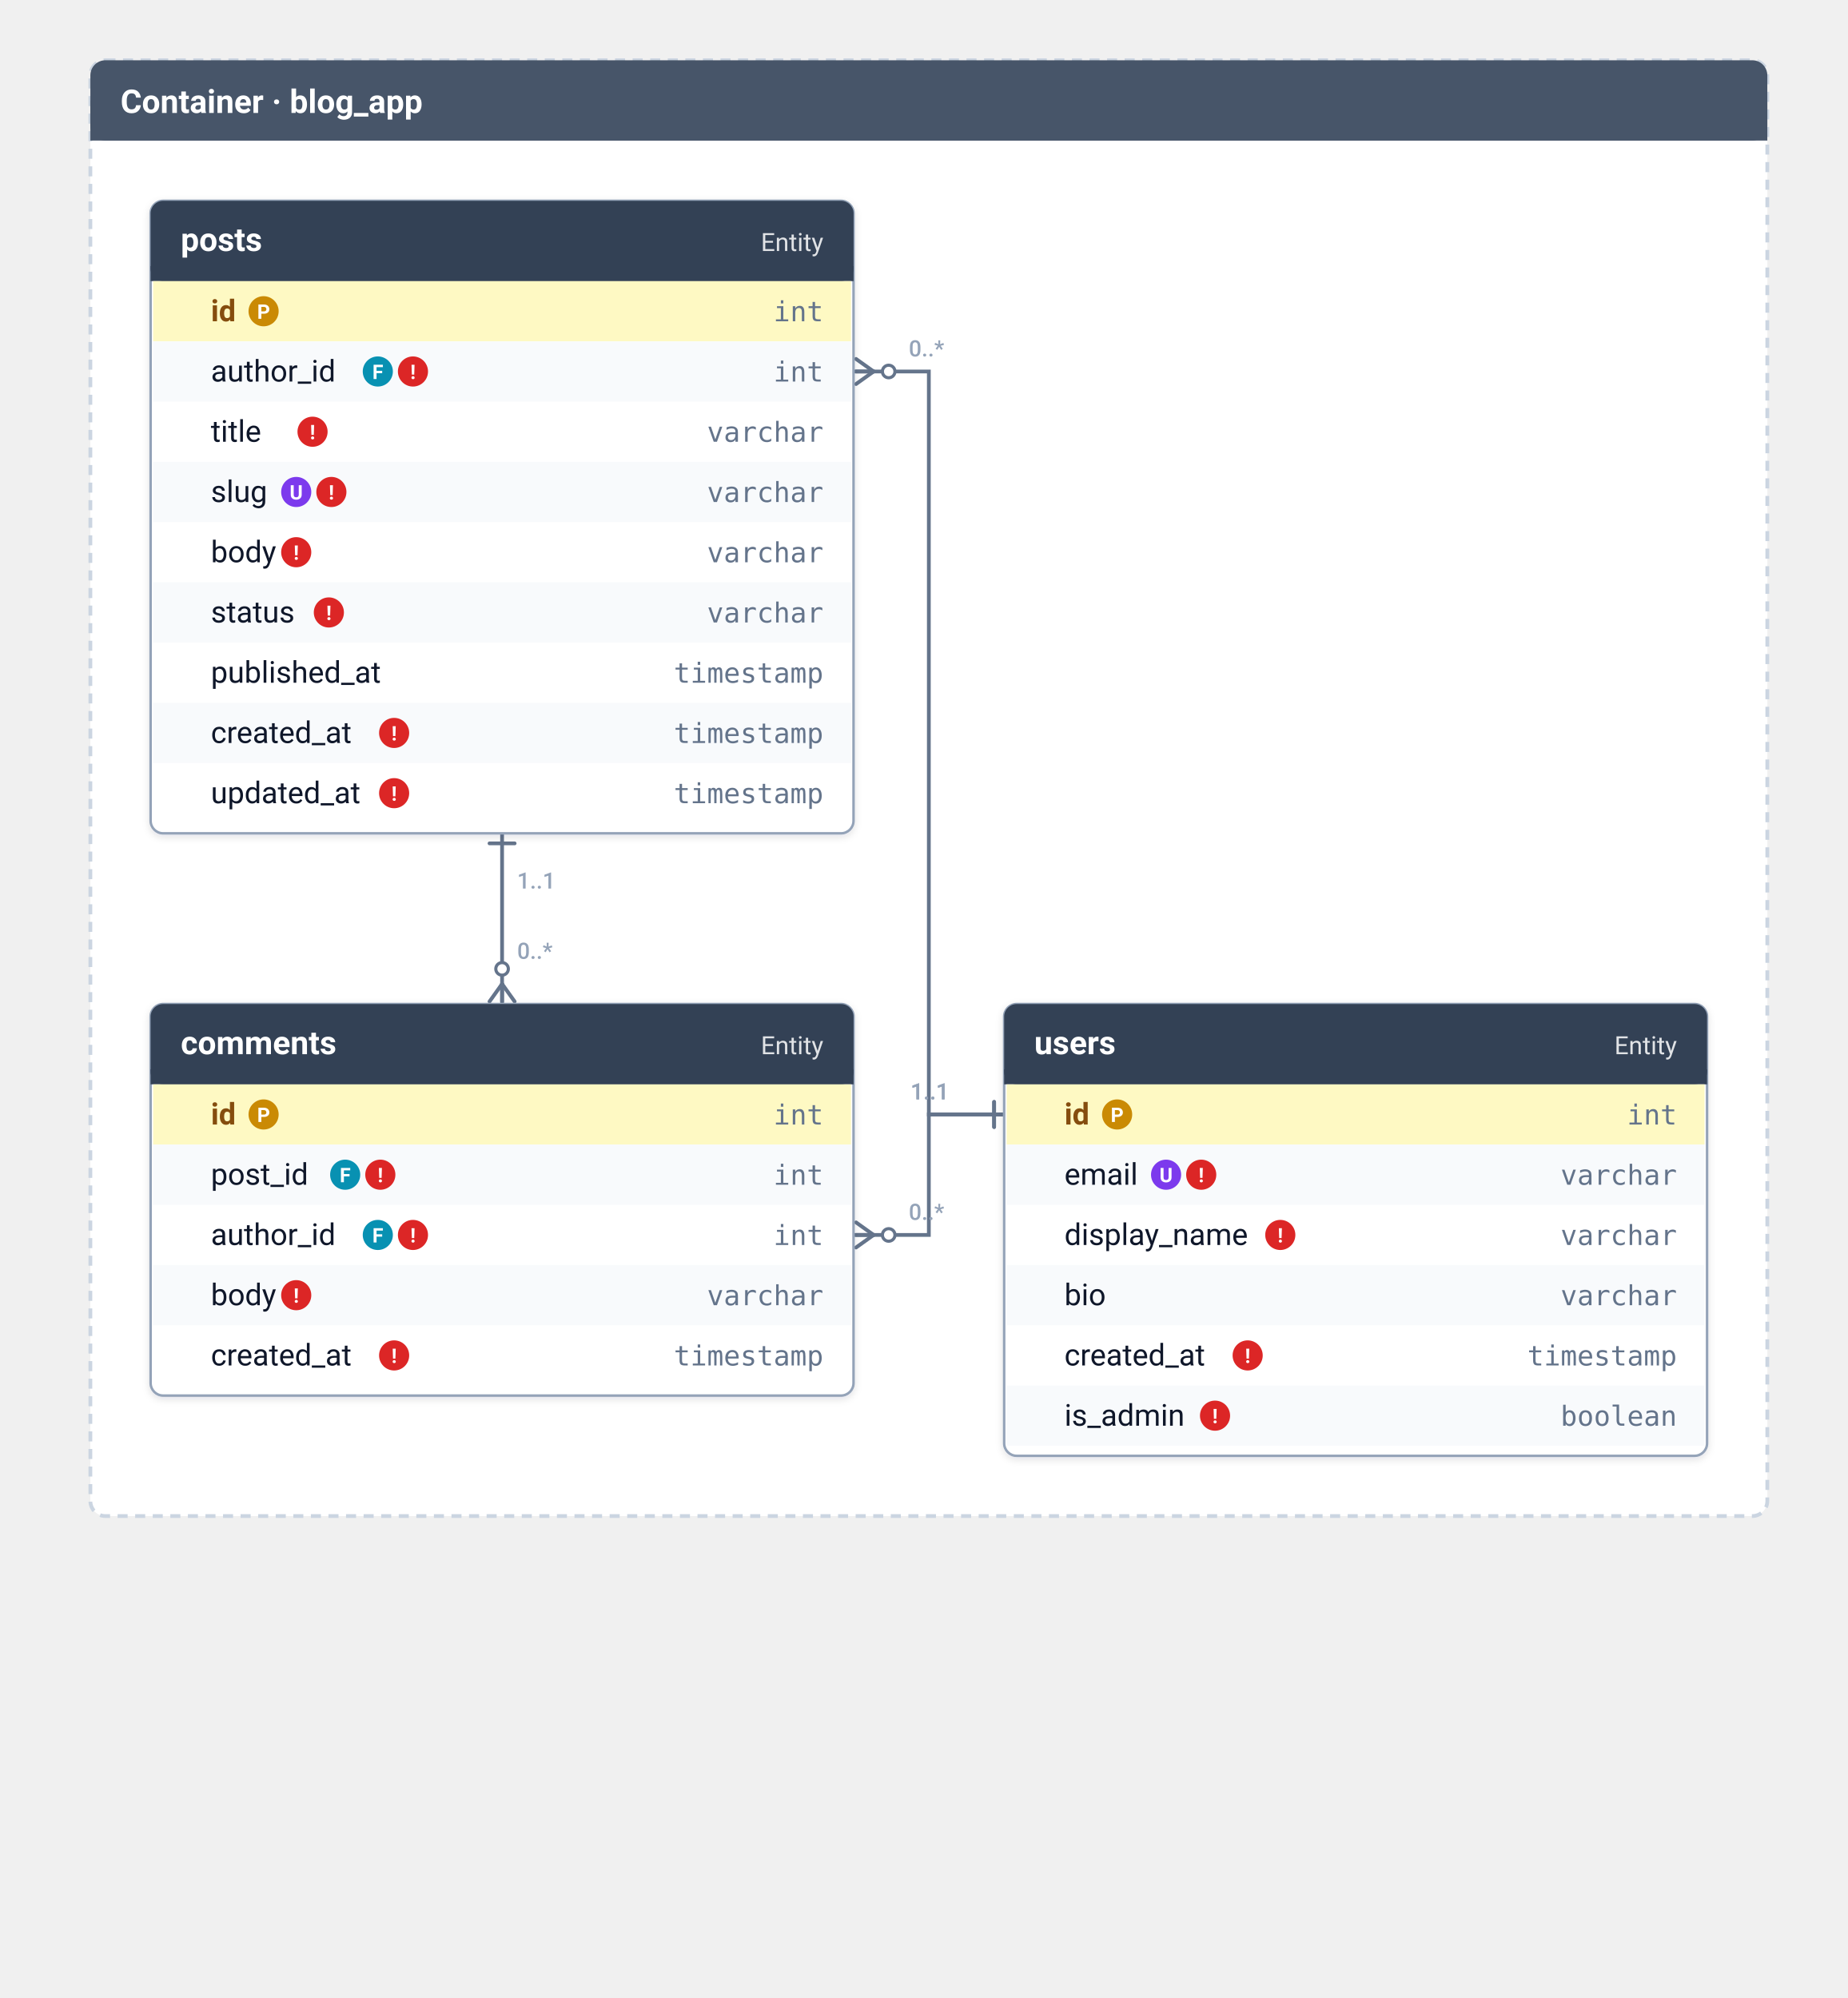
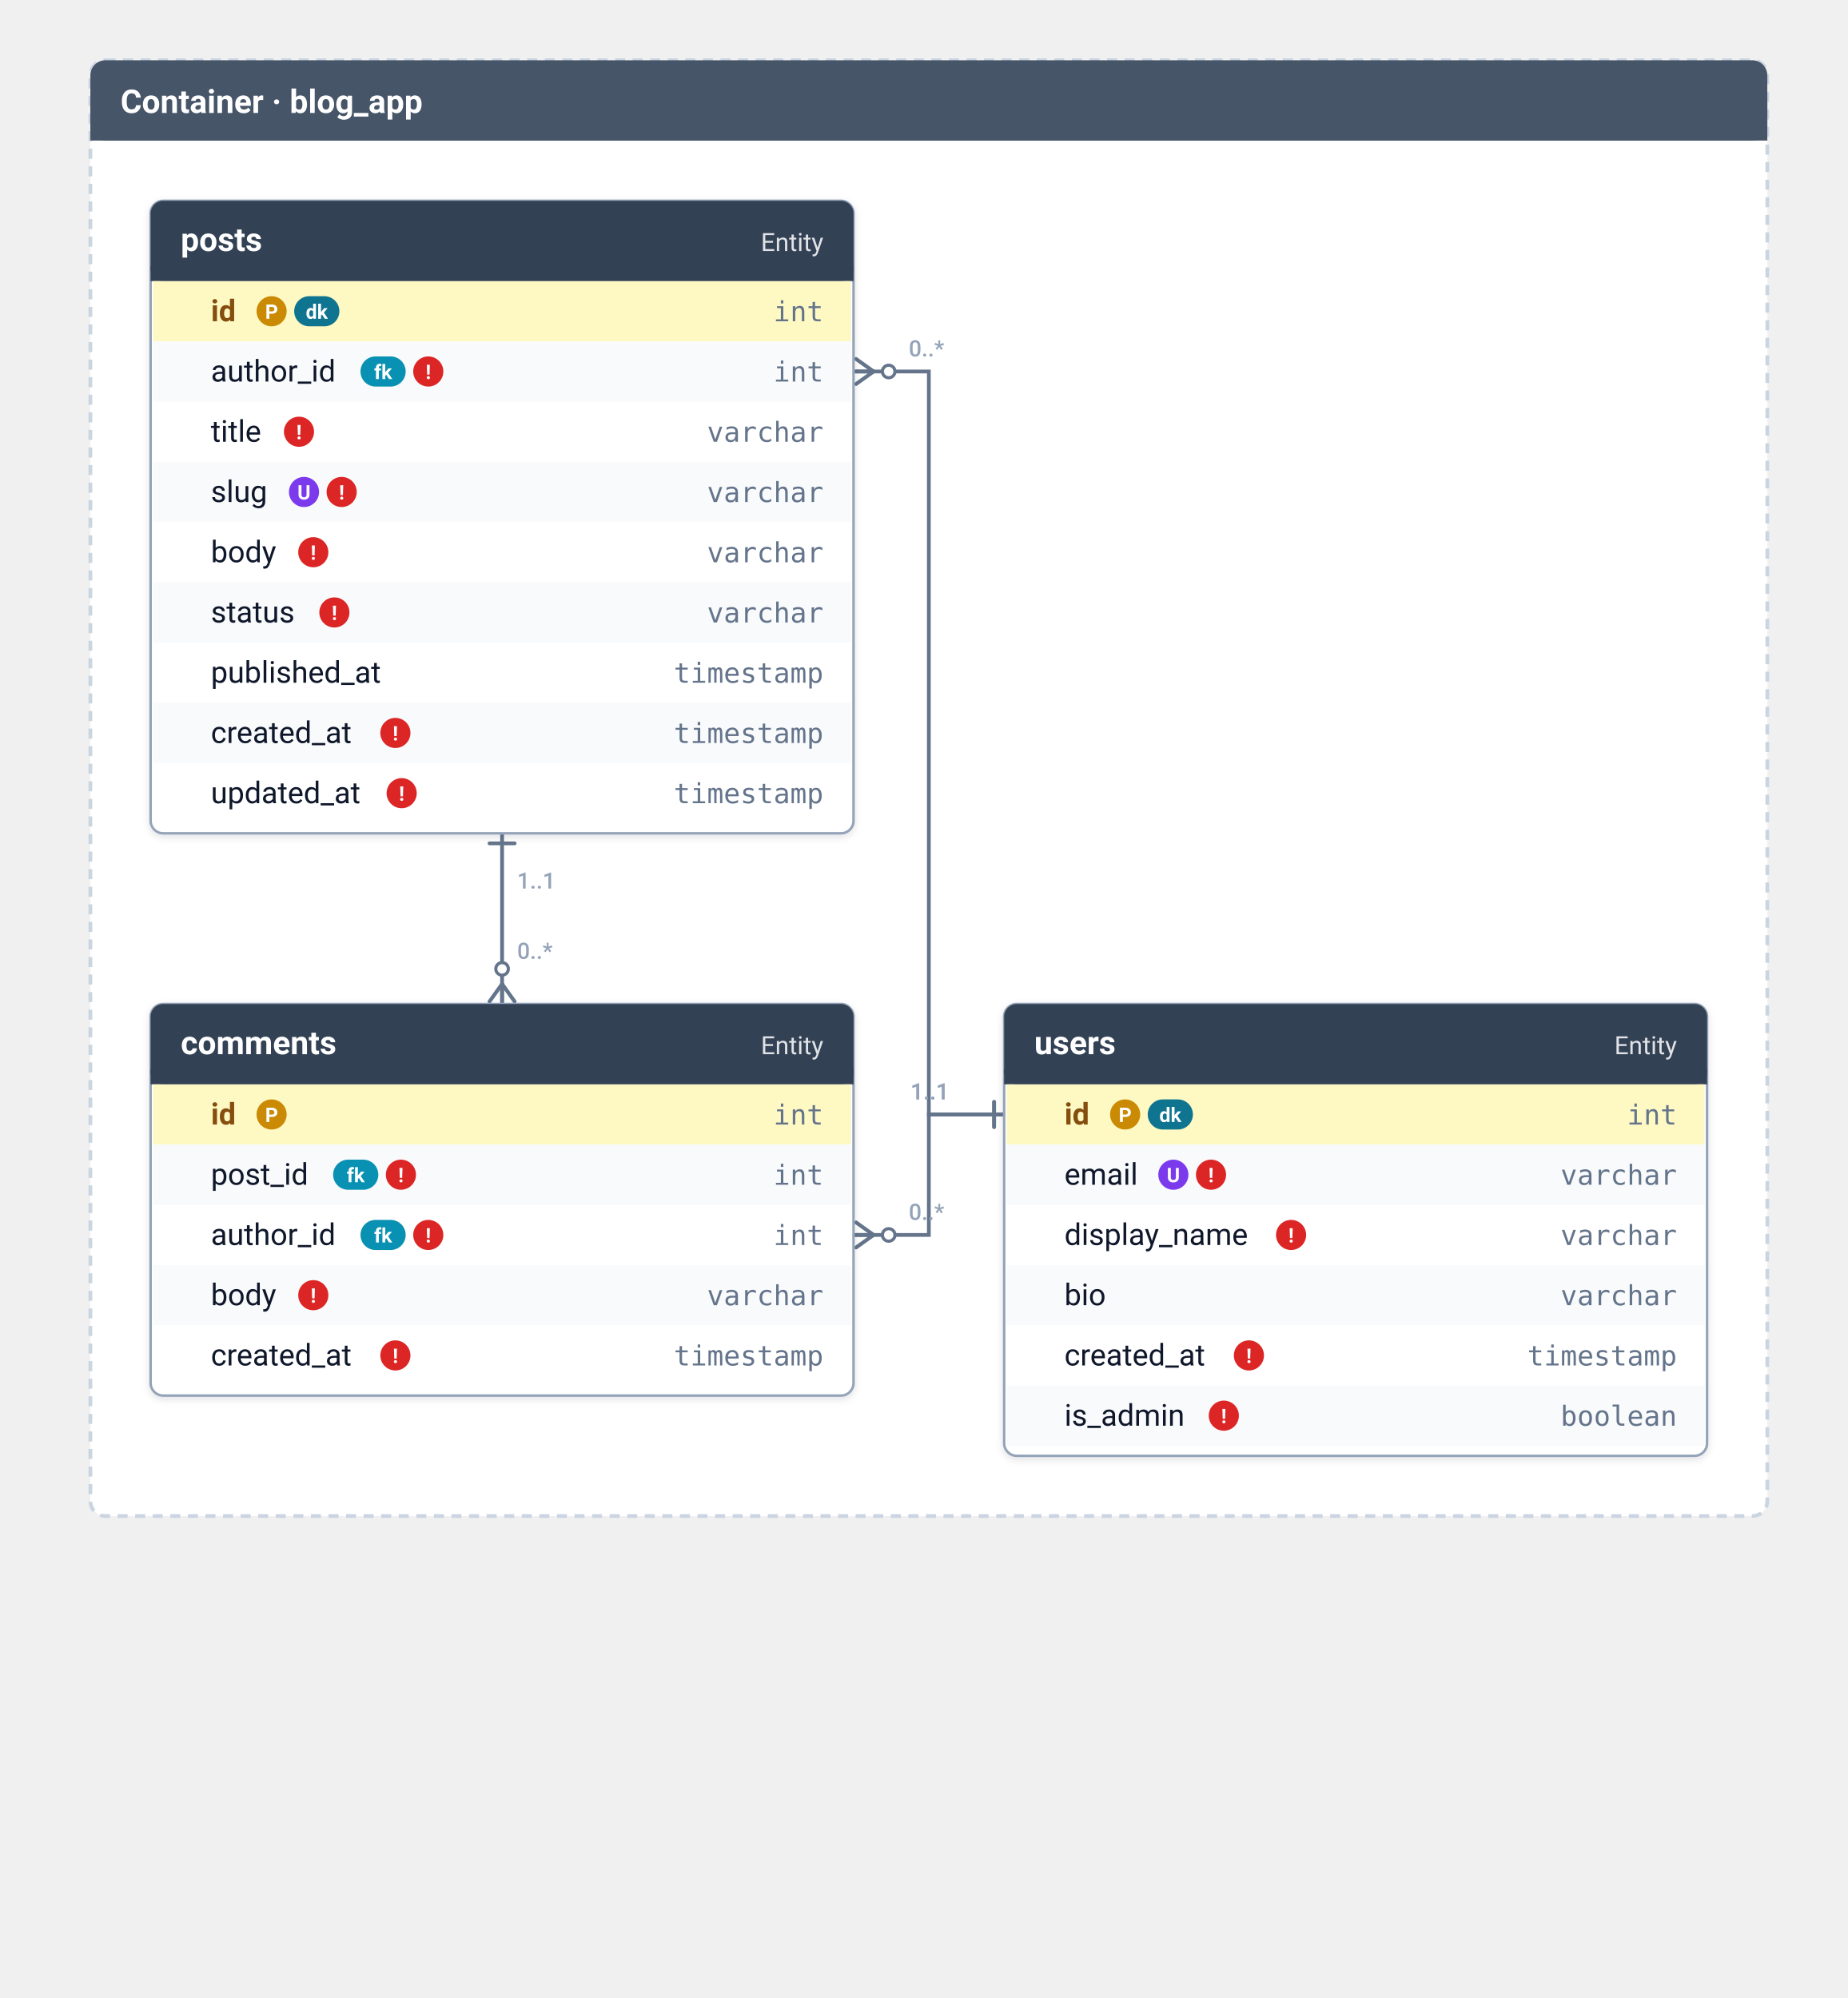
<svg xmlns="http://www.w3.org/2000/svg" width="736" height="796" viewBox="0 0 736 796" font-family="system-ui, -apple-system, 'Segoe UI', Roboto, Helvetica, Arial, sans-serif">
  <defs>
    <filter id="entity-shadow" x="-5%" y="-5%" width="110%" height="115%">
      <feDropShadow dx="0" dy="1" stdDeviation="1.5" flood-color="#0f172a" flood-opacity="0.12" />
    </filter>
  </defs>
  <g>
    <rect x="36" y="24" width="668" height="580" rx="6" fill="white" stroke="#cbd5e1" stroke-width="1.5" stroke-dasharray="4 3" />
    <rect x="36" y="24" width="668" height="32" fill="#475569" rx="6" />
    <rect x="36" y="40" width="668" height="16" fill="#475569" />
    <text x="48" y="45" fill="white" font-size="13" font-weight="600">Container · blog_app</text>
  </g>
  <g>
    <path d="M 340 148 L 370 148 L 370 444 L 400 444" fill="none" stroke="#64748b" stroke-width="1.5" />
    <g stroke="#64748b" fill="#64748b" stroke-linecap="round" stroke-linejoin="round" transform="translate(340 148)">
      <line x1="8" y1="0" x2="1" y2="-5" stroke-width="1.5" fill="none" />
      <line x1="8" y1="0" x2="1" y2="0" stroke-width="1.5" fill="none" />
      <line x1="8" y1="0" x2="1" y2="5" stroke-width="1.5" fill="none" />
      <circle cx="14" cy="0" r="2.5" fill="white" stroke-width="1.25" />
    </g>
    <text x="362" y="142" fill="#94a3b8" font-size="9" font-weight="500" text-anchor="start">0..*</text>
    <g stroke="#64748b" fill="#64748b" stroke-linecap="round" stroke-linejoin="round" transform="translate(400 444) scale(-1 1)">
      <line x1="4" y1="-5" x2="4" y2="5" stroke-width="1.5" fill="none" />
    </g>
    <text x="378" y="438" fill="#94a3b8" font-size="9" font-weight="500" text-anchor="end">1..1</text>
  </g>
  <g>
    <path d="M 200 400 L 200 366 L 200 366 L 200 332" fill="none" stroke="#64748b" stroke-width="1.5" />
    <g stroke="#64748b" fill="#64748b" stroke-linecap="round" stroke-linejoin="round" transform="translate(200 400) rotate(-90)">
      <line x1="8" y1="0" x2="1" y2="-5" stroke-width="1.5" fill="none" />
      <line x1="8" y1="0" x2="1" y2="0" stroke-width="1.5" fill="none" />
      <line x1="8" y1="0" x2="1" y2="5" stroke-width="1.5" fill="none" />
      <circle cx="14" cy="0" r="2.5" fill="white" stroke-width="1.25" />
    </g>
    <text x="206" y="382" fill="#94a3b8" font-size="9" font-weight="500" text-anchor="start">0..*</text>
    <g stroke="#64748b" fill="#64748b" stroke-linecap="round" stroke-linejoin="round" transform="translate(200 332) rotate(90)">
      <line x1="4" y1="-5" x2="4" y2="5" stroke-width="1.5" fill="none" />
    </g>
    <text x="206" y="354" fill="#94a3b8" font-size="9" font-weight="500" text-anchor="start">1..1</text>
  </g>
  <g>
    <path d="M 340 492 L 370 492 L 370 444 L 400 444" fill="none" stroke="#64748b" stroke-width="1.5" />
    <g stroke="#64748b" fill="#64748b" stroke-linecap="round" stroke-linejoin="round" transform="translate(340 492)">
      <line x1="8" y1="0" x2="1" y2="-5" stroke-width="1.5" fill="none" />
      <line x1="8" y1="0" x2="1" y2="0" stroke-width="1.5" fill="none" />
      <line x1="8" y1="0" x2="1" y2="5" stroke-width="1.5" fill="none" />
      <circle cx="14" cy="0" r="2.5" fill="white" stroke-width="1.25" />
    </g>
    <text x="362" y="486" fill="#94a3b8" font-size="9" font-weight="500" text-anchor="start">0..*</text>
    <g stroke="#64748b" fill="#64748b" stroke-linecap="round" stroke-linejoin="round" transform="translate(400 444) scale(-1 1)">
      <line x1="4" y1="-5" x2="4" y2="5" stroke-width="1.5" fill="none" />
    </g>
    <text x="378" y="438" fill="#94a3b8" font-size="9" font-weight="500" text-anchor="end">1..1</text>
  </g>
  <g>
    <rect x="400" y="400" width="280" height="180" rx="5" fill="white" stroke="#94a3b8" stroke-width="1" filter="url(#entity-shadow)" />
    <rect x="400" y="400" width="280" height="32" fill="#334155" rx="5" />
    <rect x="400" y="426" width="280" height="6" fill="#334155" />
    <text x="412" y="420" fill="white" font-size="13" font-weight="600">users</text>
    <text x="668" y="420" fill="white" font-size="10" text-anchor="end" opacity="0.85">Entity</text>
    <rect x="401" y="432" width="278" height="24" fill="#fef9c3" />
    <text x="424" y="448" fill="#854d0e" font-size="12" font-weight="600">id</text>
    <text x="668" y="448" fill="#64748b" font-size="11" text-anchor="end" font-family="ui-monospace, SFMono-Regular, Menlo, monospace">int</text>
-     <circle cx="445" cy="444" r="6" fill="#ca8a04" />
-     <text x="445" y="447" fill="white" font-size="8" font-weight="700" text-anchor="middle">P</text>
+     <circle cx="448.19" cy="444" r="6" fill="#ca8a04" />
+     <text x="448.19" y="447" fill="white" font-size="8" font-weight="700" text-anchor="middle">P</text>
+     <rect x="457.19" y="438" width="18" height="12" rx="6" fill="#0e7490" />
+     <text x="466.19" y="447" fill="white" font-size="8" font-weight="700" text-anchor="middle">dk</text>
    <rect x="401" y="456" width="278" height="24" fill="#f8fafc" />
    <text x="424" y="472" fill="#0f172a" font-size="12" font-weight="400">email</text>
    <text x="668" y="472" fill="#64748b" font-size="11" text-anchor="end" font-family="ui-monospace, SFMono-Regular, Menlo, monospace">varchar</text>
-     <circle cx="464.5" cy="468" r="6" fill="#7c3aed" />
-     <text x="464.5" y="471" fill="white" font-size="8" font-weight="700" text-anchor="middle">U</text>
-     <circle cx="478.5" cy="468" r="6" fill="#dc2626" />
-     <text x="478.5" y="471" fill="white" font-size="8" font-weight="700" text-anchor="middle">!</text>
+     <circle cx="467.4" cy="468" r="6" fill="#7c3aed" />
+     <text x="467.4" y="471" fill="white" font-size="8" font-weight="700" text-anchor="middle">U</text>
+     <circle cx="482.4" cy="468" r="6" fill="#dc2626" />
+     <text x="482.4" y="471" fill="white" font-size="8" font-weight="700" text-anchor="middle">!</text>
    <text x="424" y="496" fill="#0f172a" font-size="12" font-weight="400">display_name</text>
    <text x="668" y="496" fill="#64748b" font-size="11" text-anchor="end" font-family="ui-monospace, SFMono-Regular, Menlo, monospace">varchar</text>
-     <circle cx="510" cy="492" r="6" fill="#dc2626" />
-     <text x="510" y="495" fill="white" font-size="8" font-weight="700" text-anchor="middle">!</text>
+     <circle cx="514.3" cy="492" r="6" fill="#dc2626" />
+     <text x="514.3" y="495" fill="white" font-size="8" font-weight="700" text-anchor="middle">!</text>
    <rect x="401" y="504" width="278" height="24" fill="#f8fafc" />
    <text x="424" y="520" fill="#0f172a" font-size="12" font-weight="400">bio</text>
    <text x="668" y="520" fill="#64748b" font-size="11" text-anchor="end" font-family="ui-monospace, SFMono-Regular, Menlo, monospace">varchar</text>
    <text x="424" y="544" fill="#0f172a" font-size="12" font-weight="400">created_at</text>
    <text x="668" y="544" fill="#64748b" font-size="11" text-anchor="end" font-family="ui-monospace, SFMono-Regular, Menlo, monospace">timestamp</text>
-     <circle cx="497" cy="540" r="6" fill="#dc2626" />
-     <text x="497" y="543" fill="white" font-size="8" font-weight="700" text-anchor="middle">!</text>
+     <circle cx="497.5" cy="540" r="6" fill="#dc2626" />
+     <text x="497.5" y="543" fill="white" font-size="8" font-weight="700" text-anchor="middle">!</text>
    <rect x="401" y="552" width="278" height="24" fill="#f8fafc" />
    <text x="424" y="568" fill="#0f172a" font-size="12" font-weight="400">is_admin</text>
    <text x="668" y="568" fill="#64748b" font-size="11" text-anchor="end" font-family="ui-monospace, SFMono-Regular, Menlo, monospace">boolean</text>
-     <circle cx="484" cy="564" r="6" fill="#dc2626" />
-     <text x="484" y="567" fill="white" font-size="8" font-weight="700" text-anchor="middle">!</text>
+     <circle cx="487.5" cy="564" r="6" fill="#dc2626" />
+     <text x="487.5" y="567" fill="white" font-size="8" font-weight="700" text-anchor="middle">!</text>
  </g>
  <g>
    <rect x="60" y="80" width="280" height="252" rx="5" fill="white" stroke="#94a3b8" stroke-width="1" filter="url(#entity-shadow)" />
    <rect x="60" y="80" width="280" height="32" fill="#334155" rx="5" />
    <rect x="60" y="106" width="280" height="6" fill="#334155" />
    <text x="72" y="100" fill="white" font-size="13" font-weight="600">posts</text>
    <text x="328" y="100" fill="white" font-size="10" text-anchor="end" opacity="0.85">Entity</text>
    <rect x="61" y="112" width="278" height="24" fill="#fef9c3" />
    <text x="84" y="128" fill="#854d0e" font-size="12" font-weight="600">id</text>
    <text x="328" y="128" fill="#64748b" font-size="11" text-anchor="end" font-family="ui-monospace, SFMono-Regular, Menlo, monospace">int</text>
-     <circle cx="105" cy="124" r="6" fill="#ca8a04" />
-     <text x="105" y="127" fill="white" font-size="8" font-weight="700" text-anchor="middle">P</text>
+     <circle cx="108.19" cy="124" r="6" fill="#ca8a04" />
+     <text x="108.19" y="127" fill="white" font-size="8" font-weight="700" text-anchor="middle">P</text>
+     <rect x="117.19" y="118" width="18" height="12" rx="6" fill="#0e7490" />
+     <text x="126.19" y="127" fill="white" font-size="8" font-weight="700" text-anchor="middle">dk</text>
    <rect x="61" y="136" width="278" height="24" fill="#f8fafc" />
    <text x="84" y="152" fill="#0f172a" font-size="12" font-weight="400">author_id</text>
    <text x="328" y="152" fill="#64748b" font-size="11" text-anchor="end" font-family="ui-monospace, SFMono-Regular, Menlo, monospace">int</text>
-     <circle cx="150.5" cy="148" r="6" fill="#0891b2" />
-     <text x="150.5" y="151" fill="white" font-size="8" font-weight="700" text-anchor="middle">F</text>
-     <circle cx="164.5" cy="148" r="6" fill="#dc2626" />
-     <text x="164.5" y="151" fill="white" font-size="8" font-weight="700" text-anchor="middle">!</text>
+     <rect x="143.6" y="142" width="18" height="12" rx="6" fill="#0891b2" />
+     <text x="152.6" y="151" fill="white" font-size="8" font-weight="700" text-anchor="middle">fk</text>
+     <circle cx="170.6" cy="148" r="6" fill="#dc2626" />
+     <text x="170.6" y="151" fill="white" font-size="8" font-weight="700" text-anchor="middle">!</text>
    <text x="84" y="176" fill="#0f172a" font-size="12" font-weight="400">title</text>
    <text x="328" y="176" fill="#64748b" font-size="11" text-anchor="end" font-family="ui-monospace, SFMono-Regular, Menlo, monospace">varchar</text>
-     <circle cx="124.5" cy="172" r="6" fill="#dc2626" />
-     <text x="124.5" y="175" fill="white" font-size="8" font-weight="700" text-anchor="middle">!</text>
+     <circle cx="119.1" cy="172" r="6" fill="#dc2626" />
+     <text x="119.1" y="175" fill="white" font-size="8" font-weight="700" text-anchor="middle">!</text>
    <rect x="61" y="184" width="278" height="24" fill="#f8fafc" />
    <text x="84" y="200" fill="#0f172a" font-size="12" font-weight="400">slug</text>
    <text x="328" y="200" fill="#64748b" font-size="11" text-anchor="end" font-family="ui-monospace, SFMono-Regular, Menlo, monospace">varchar</text>
-     <circle cx="118" cy="196" r="6" fill="#7c3aed" />
-     <text x="118" y="199" fill="white" font-size="8" font-weight="700" text-anchor="middle">U</text>
-     <circle cx="132" cy="196" r="6" fill="#dc2626" />
-     <text x="132" y="199" fill="white" font-size="8" font-weight="700" text-anchor="middle">!</text>
+     <circle cx="121.1" cy="196" r="6" fill="#7c3aed" />
+     <text x="121.1" y="199" fill="white" font-size="8" font-weight="700" text-anchor="middle">U</text>
+     <circle cx="136.1" cy="196" r="6" fill="#dc2626" />
+     <text x="136.1" y="199" fill="white" font-size="8" font-weight="700" text-anchor="middle">!</text>
    <text x="84" y="224" fill="#0f172a" font-size="12" font-weight="400">body</text>
    <text x="328" y="224" fill="#64748b" font-size="11" text-anchor="end" font-family="ui-monospace, SFMono-Regular, Menlo, monospace">varchar</text>
-     <circle cx="118" cy="220" r="6" fill="#dc2626" />
-     <text x="118" y="223" fill="white" font-size="8" font-weight="700" text-anchor="middle">!</text>
+     <circle cx="124.8" cy="220" r="6" fill="#dc2626" />
+     <text x="124.8" y="223" fill="white" font-size="8" font-weight="700" text-anchor="middle">!</text>
    <rect x="61" y="232" width="278" height="24" fill="#f8fafc" />
    <text x="84" y="248" fill="#0f172a" font-size="12" font-weight="400">status</text>
    <text x="328" y="248" fill="#64748b" font-size="11" text-anchor="end" font-family="ui-monospace, SFMono-Regular, Menlo, monospace">varchar</text>
-     <circle cx="131" cy="244" r="6" fill="#dc2626" />
-     <text x="131" y="247" fill="white" font-size="8" font-weight="700" text-anchor="middle">!</text>
+     <circle cx="133.2" cy="244" r="6" fill="#dc2626" />
+     <text x="133.2" y="247" fill="white" font-size="8" font-weight="700" text-anchor="middle">!</text>
    <text x="84" y="272" fill="#0f172a" font-size="12" font-weight="400">published_at</text>
    <text x="328" y="272" fill="#64748b" font-size="11" text-anchor="end" font-family="ui-monospace, SFMono-Regular, Menlo, monospace">timestamp</text>
    <rect x="61" y="280" width="278" height="24" fill="#f8fafc" />
    <text x="84" y="296" fill="#0f172a" font-size="12" font-weight="400">created_at</text>
    <text x="328" y="296" fill="#64748b" font-size="11" text-anchor="end" font-family="ui-monospace, SFMono-Regular, Menlo, monospace">timestamp</text>
-     <circle cx="157" cy="292" r="6" fill="#dc2626" />
-     <text x="157" y="295" fill="white" font-size="8" font-weight="700" text-anchor="middle">!</text>
+     <circle cx="157.5" cy="292" r="6" fill="#dc2626" />
+     <text x="157.5" y="295" fill="white" font-size="8" font-weight="700" text-anchor="middle">!</text>
    <text x="84" y="320" fill="#0f172a" font-size="12" font-weight="400">updated_at</text>
    <text x="328" y="320" fill="#64748b" font-size="11" text-anchor="end" font-family="ui-monospace, SFMono-Regular, Menlo, monospace">timestamp</text>
-     <circle cx="157" cy="316" r="6" fill="#dc2626" />
-     <text x="157" y="319" fill="white" font-size="8" font-weight="700" text-anchor="middle">!</text>
+     <circle cx="160" cy="316" r="6" fill="#dc2626" />
+     <text x="160" y="319" fill="white" font-size="8" font-weight="700" text-anchor="middle">!</text>
  </g>
  <g>
    <rect x="60" y="400" width="280" height="156" rx="5" fill="white" stroke="#94a3b8" stroke-width="1" filter="url(#entity-shadow)" />
    <rect x="60" y="400" width="280" height="32" fill="#334155" rx="5" />
    <rect x="60" y="426" width="280" height="6" fill="#334155" />
    <text x="72" y="420" fill="white" font-size="13" font-weight="600">comments</text>
    <text x="328" y="420" fill="white" font-size="10" text-anchor="end" opacity="0.85">Entity</text>
    <rect x="61" y="432" width="278" height="24" fill="#fef9c3" />
    <text x="84" y="448" fill="#854d0e" font-size="12" font-weight="600">id</text>
    <text x="328" y="448" fill="#64748b" font-size="11" text-anchor="end" font-family="ui-monospace, SFMono-Regular, Menlo, monospace">int</text>
-     <circle cx="105" cy="444" r="6" fill="#ca8a04" />
-     <text x="105" y="447" fill="white" font-size="8" font-weight="700" text-anchor="middle">P</text>
+     <circle cx="108.19" cy="444" r="6" fill="#ca8a04" />
+     <text x="108.19" y="447" fill="white" font-size="8" font-weight="700" text-anchor="middle">P</text>
    <rect x="61" y="456" width="278" height="24" fill="#f8fafc" />
    <text x="84" y="472" fill="#0f172a" font-size="12" font-weight="400">post_id</text>
    <text x="328" y="472" fill="#64748b" font-size="11" text-anchor="end" font-family="ui-monospace, SFMono-Regular, Menlo, monospace">int</text>
-     <circle cx="137.5" cy="468" r="6" fill="#0891b2" />
-     <text x="137.5" y="471" fill="white" font-size="8" font-weight="700" text-anchor="middle">F</text>
-     <circle cx="151.5" cy="468" r="6" fill="#dc2626" />
-     <text x="151.5" y="471" fill="white" font-size="8" font-weight="700" text-anchor="middle">!</text>
+     <rect x="132.7" y="462" width="18" height="12" rx="6" fill="#0891b2" />
+     <text x="141.7" y="471" fill="white" font-size="8" font-weight="700" text-anchor="middle">fk</text>
+     <circle cx="159.7" cy="468" r="6" fill="#dc2626" />
+     <text x="159.7" y="471" fill="white" font-size="8" font-weight="700" text-anchor="middle">!</text>
    <text x="84" y="496" fill="#0f172a" font-size="12" font-weight="400">author_id</text>
    <text x="328" y="496" fill="#64748b" font-size="11" text-anchor="end" font-family="ui-monospace, SFMono-Regular, Menlo, monospace">int</text>
-     <circle cx="150.5" cy="492" r="6" fill="#0891b2" />
-     <text x="150.5" y="495" fill="white" font-size="8" font-weight="700" text-anchor="middle">F</text>
-     <circle cx="164.5" cy="492" r="6" fill="#dc2626" />
-     <text x="164.5" y="495" fill="white" font-size="8" font-weight="700" text-anchor="middle">!</text>
+     <rect x="143.6" y="486" width="18" height="12" rx="6" fill="#0891b2" />
+     <text x="152.6" y="495" fill="white" font-size="8" font-weight="700" text-anchor="middle">fk</text>
+     <circle cx="170.6" cy="492" r="6" fill="#dc2626" />
+     <text x="170.6" y="495" fill="white" font-size="8" font-weight="700" text-anchor="middle">!</text>
    <rect x="61" y="504" width="278" height="24" fill="#f8fafc" />
    <text x="84" y="520" fill="#0f172a" font-size="12" font-weight="400">body</text>
    <text x="328" y="520" fill="#64748b" font-size="11" text-anchor="end" font-family="ui-monospace, SFMono-Regular, Menlo, monospace">varchar</text>
-     <circle cx="118" cy="516" r="6" fill="#dc2626" />
-     <text x="118" y="519" fill="white" font-size="8" font-weight="700" text-anchor="middle">!</text>
+     <circle cx="124.8" cy="516" r="6" fill="#dc2626" />
+     <text x="124.8" y="519" fill="white" font-size="8" font-weight="700" text-anchor="middle">!</text>
    <text x="84" y="544" fill="#0f172a" font-size="12" font-weight="400">created_at</text>
    <text x="328" y="544" fill="#64748b" font-size="11" text-anchor="end" font-family="ui-monospace, SFMono-Regular, Menlo, monospace">timestamp</text>
-     <circle cx="157" cy="540" r="6" fill="#dc2626" />
-     <text x="157" y="543" fill="white" font-size="8" font-weight="700" text-anchor="middle">!</text>
+     <circle cx="157.5" cy="540" r="6" fill="#dc2626" />
+     <text x="157.5" y="543" fill="white" font-size="8" font-weight="700" text-anchor="middle">!</text>
  </g>
</svg>
